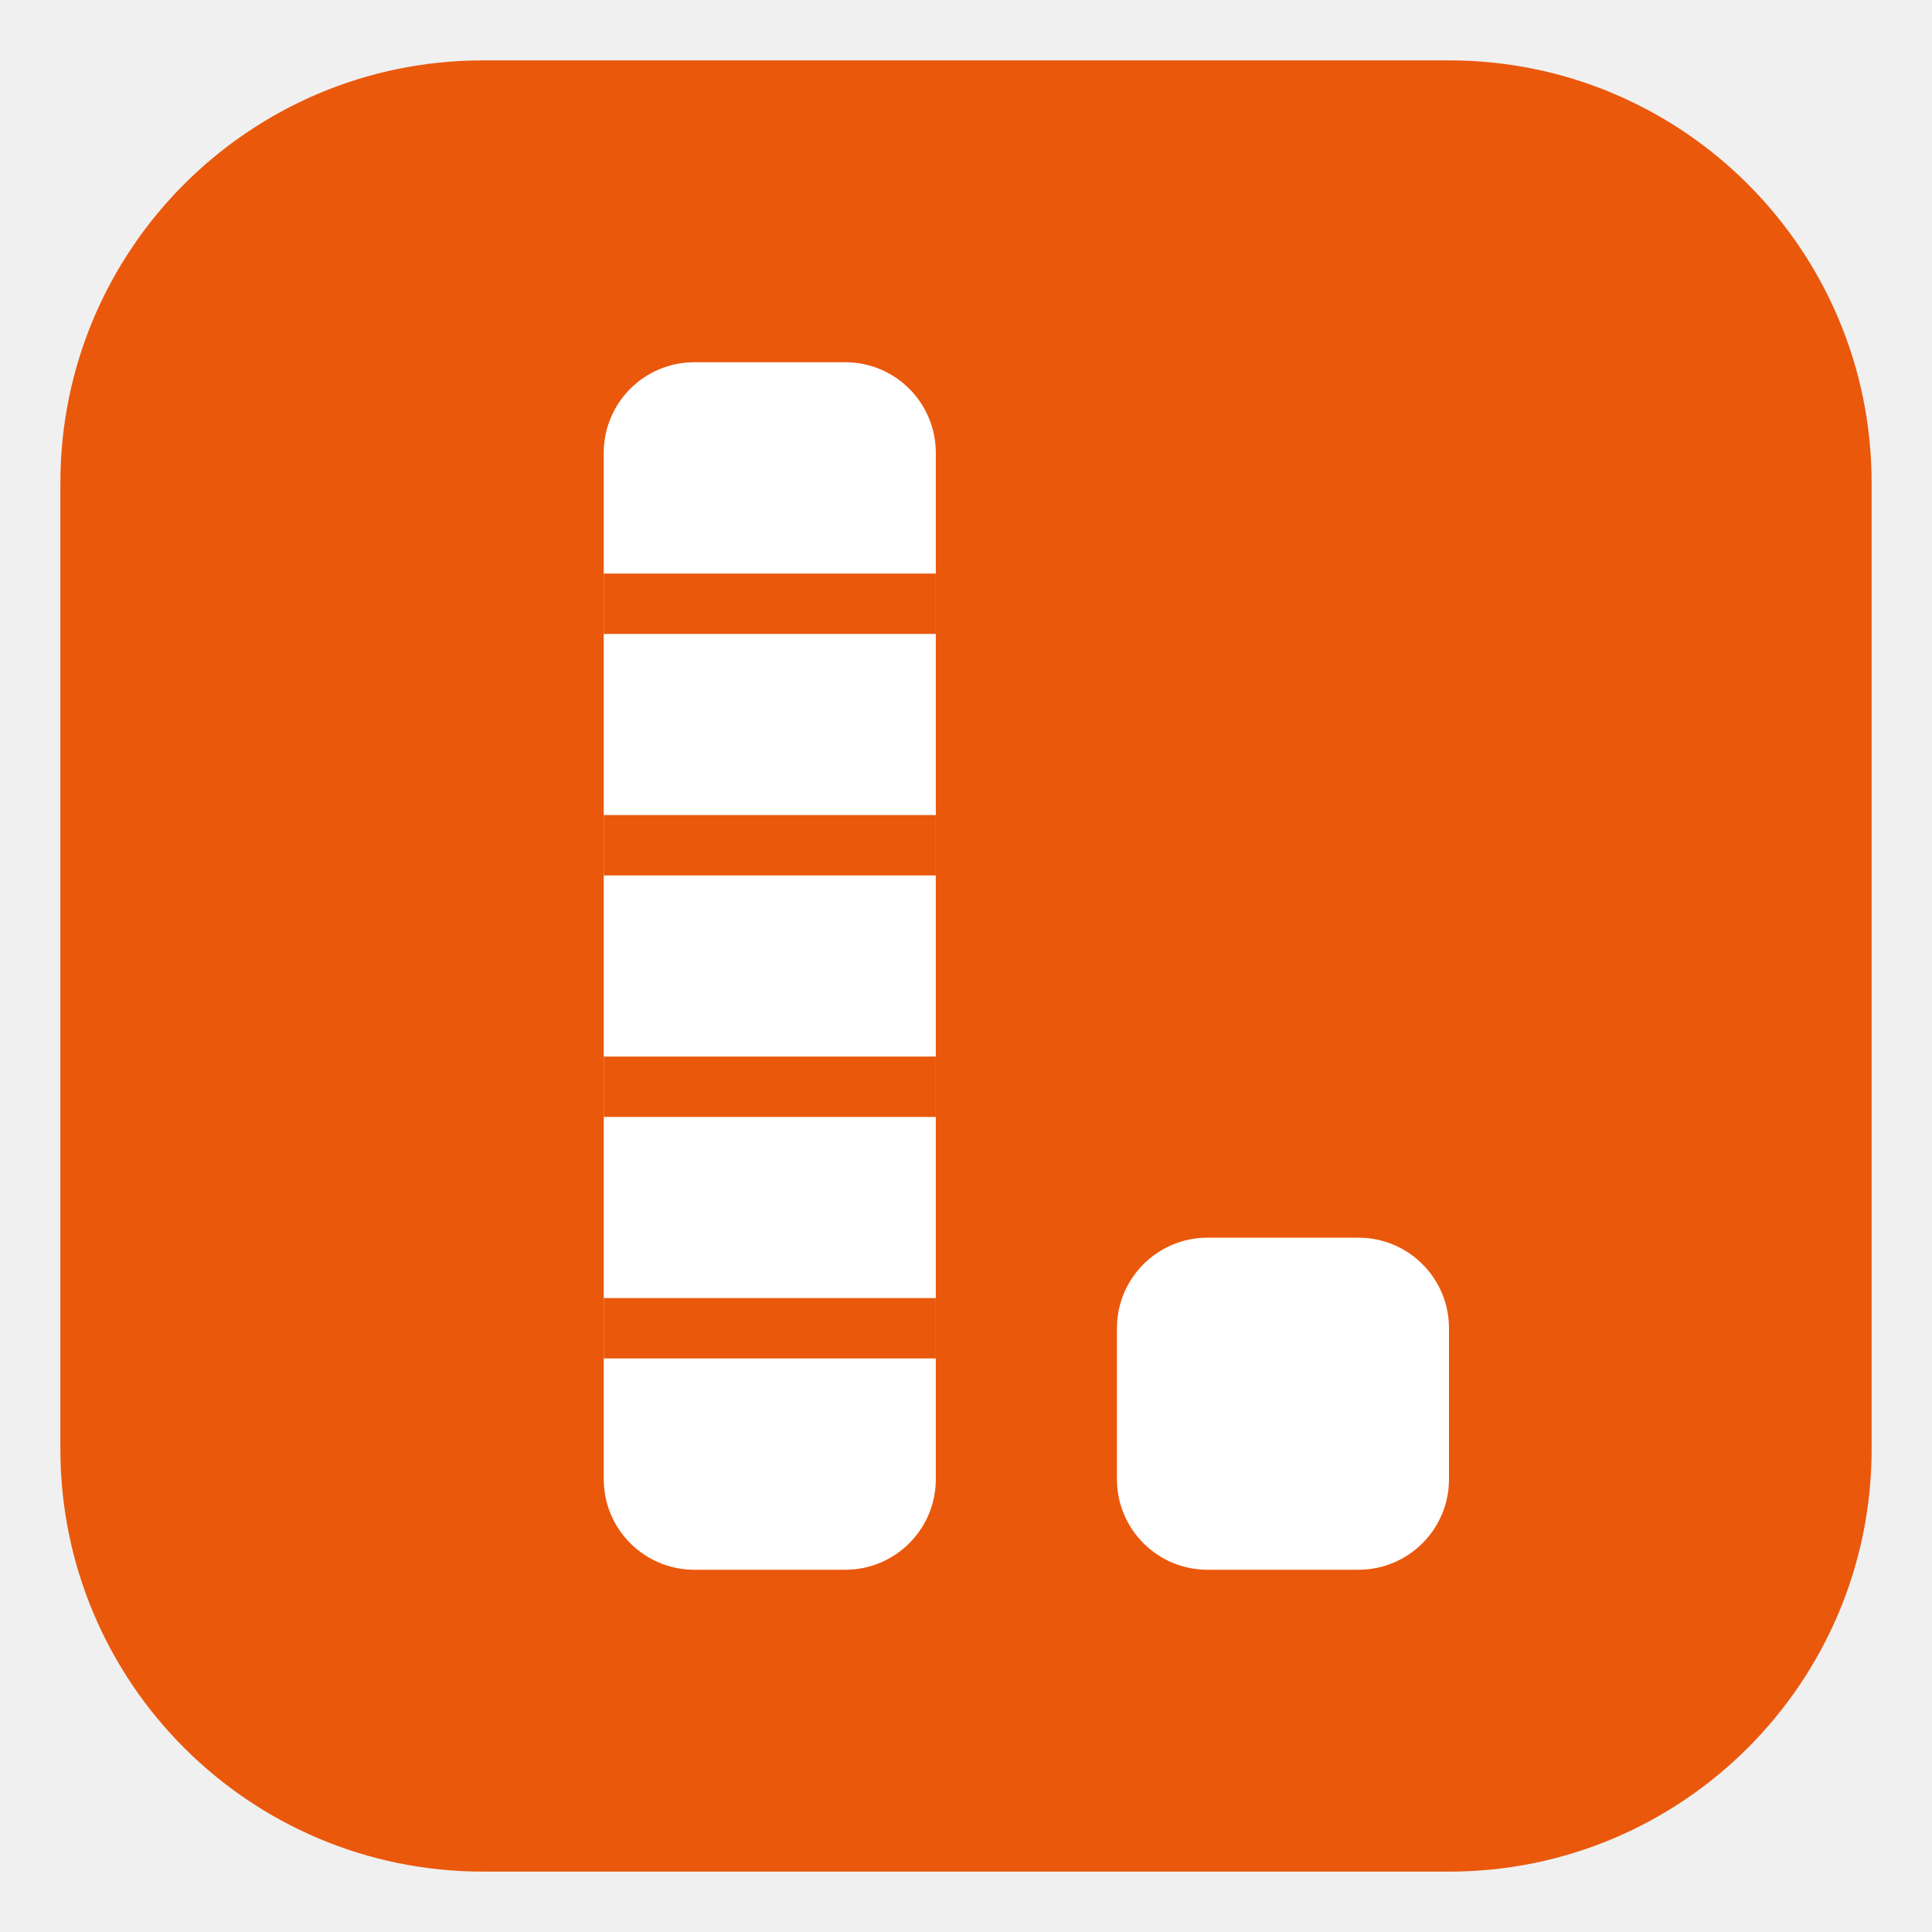
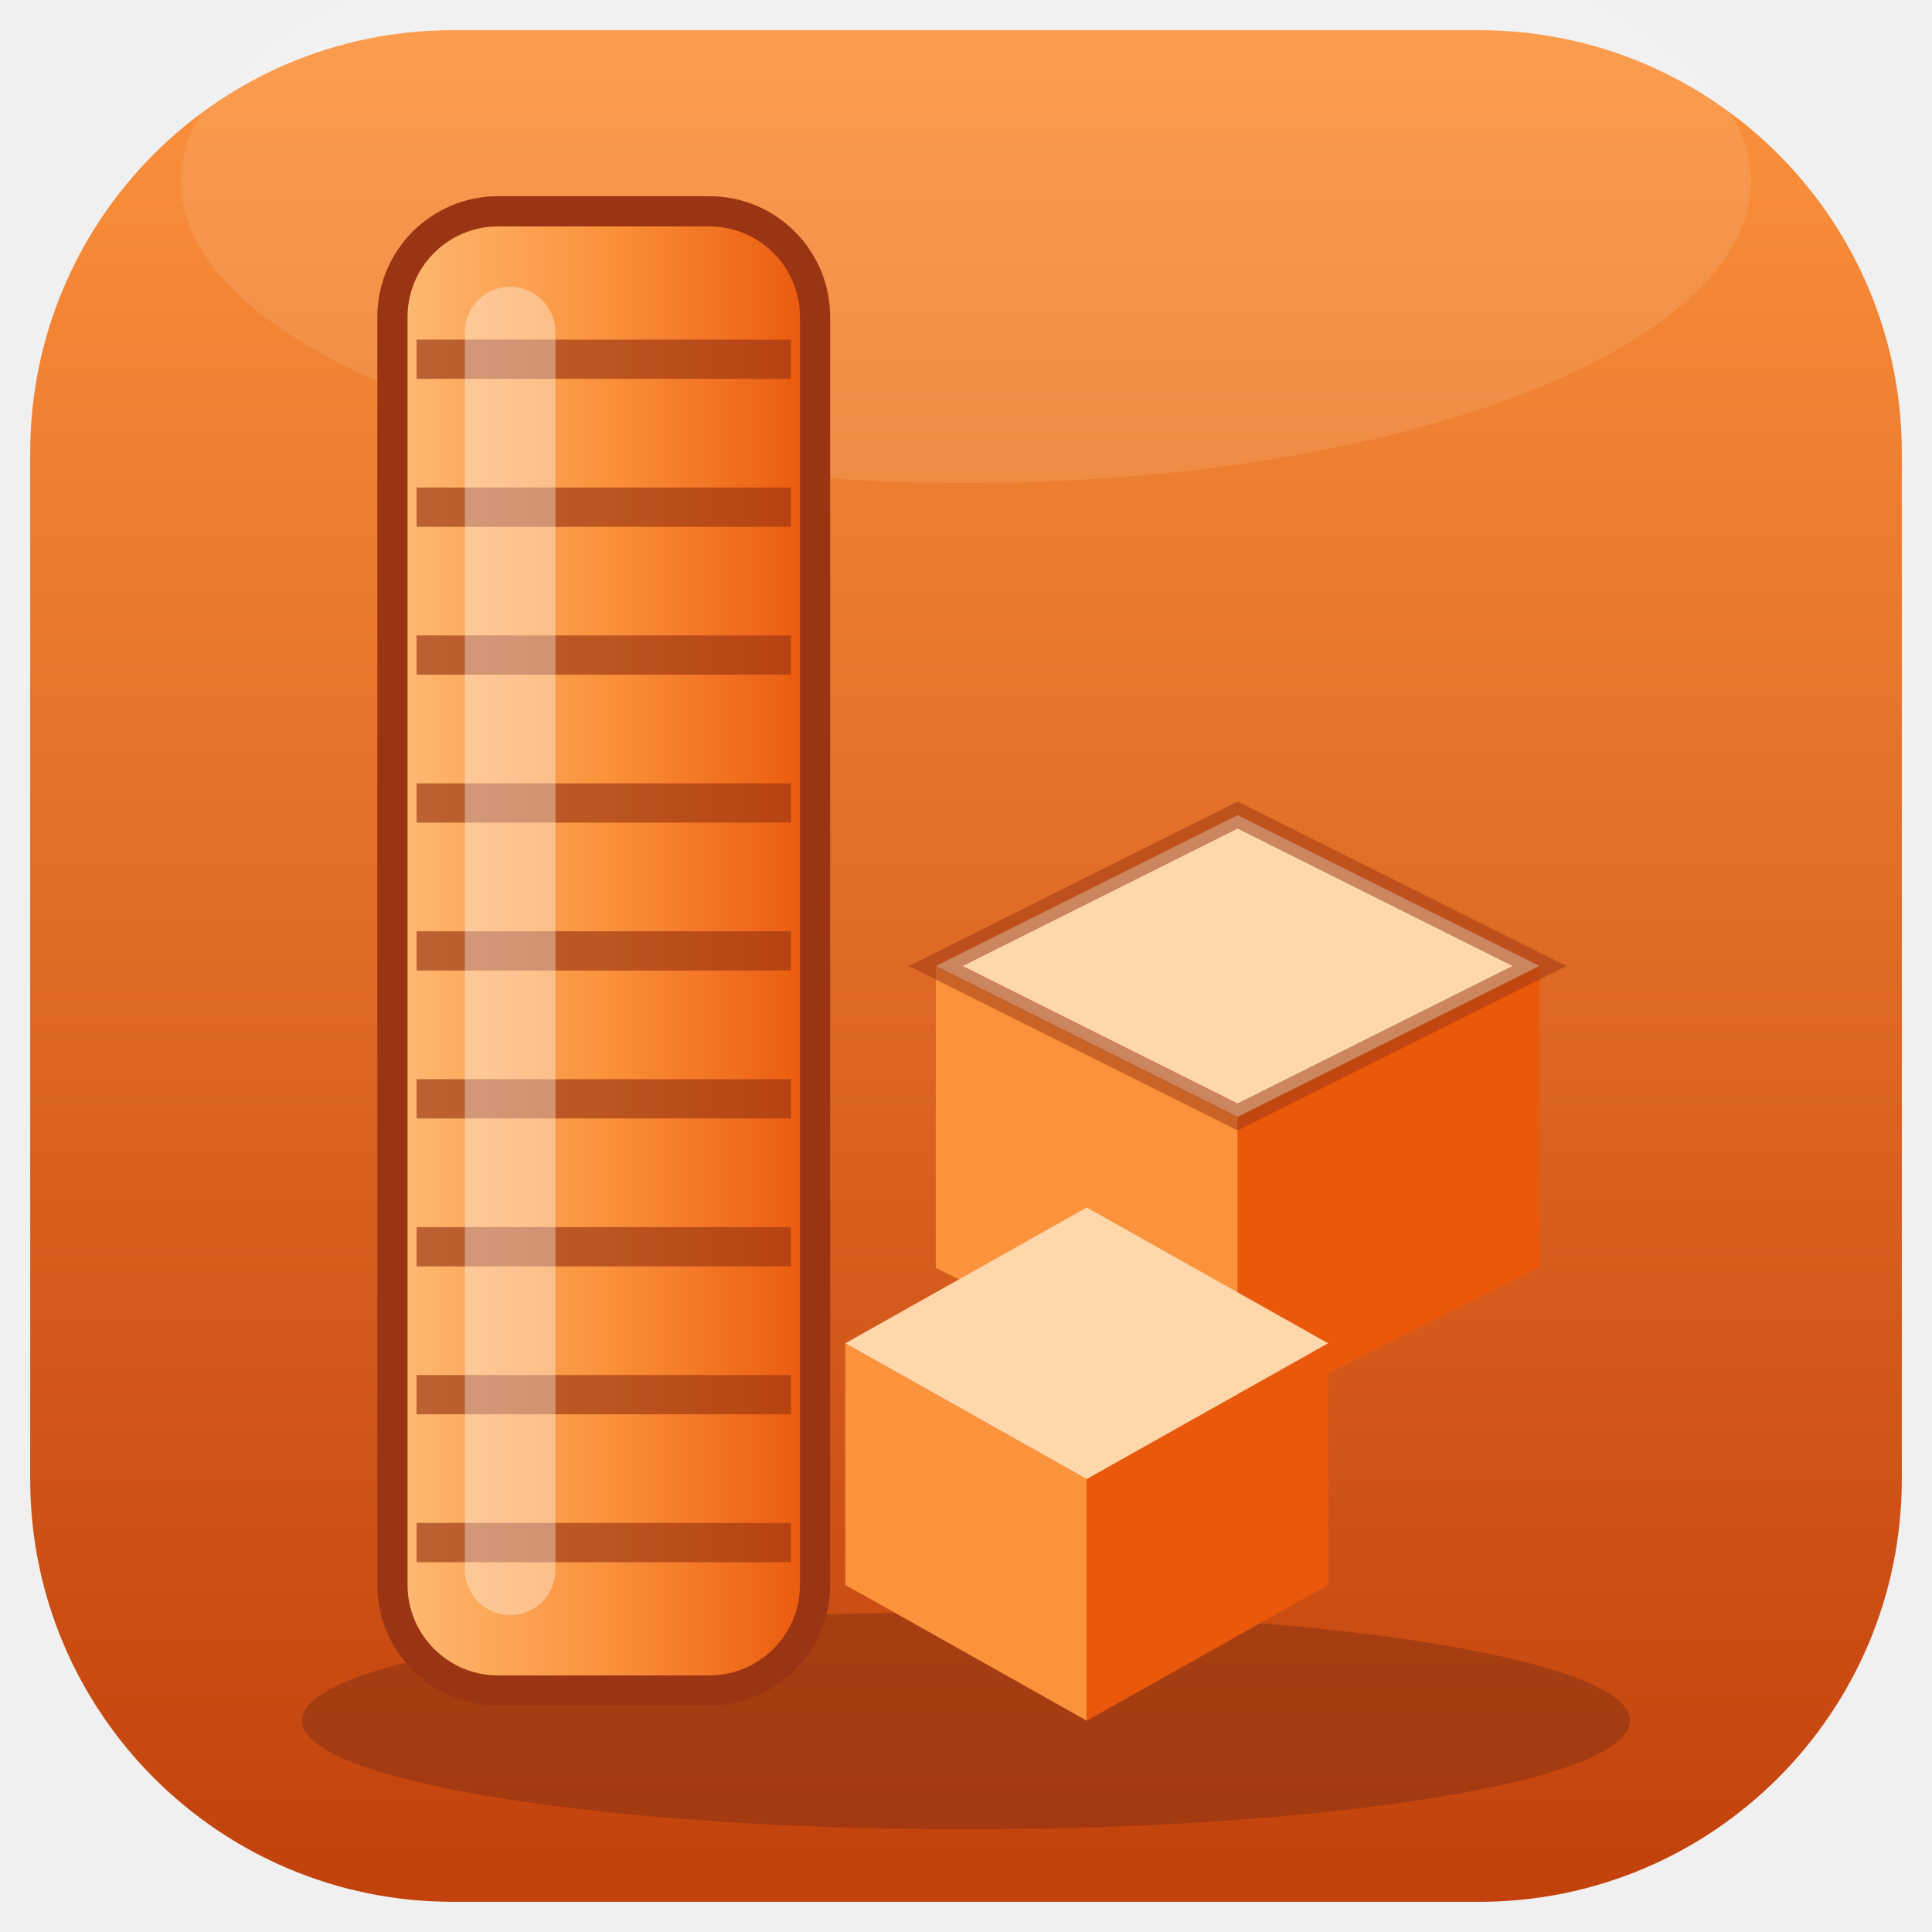
- <svg xmlns="http://www.w3.org/2000/svg" viewBox="0 0 64 64" role="img" aria-label="Build-a-Sum icon">
-   <rect x="2" y="2" width="60" height="60" rx="14" fill="#ea580c" />
-   <rect x="20" y="12" width="11" height="40" rx="3" fill="#ffffff" />
-   <path d="M20 20h11M20 28h11M20 36h11M20 44h11" stroke="#ea580c" stroke-width="2" />
-   <rect x="37" y="41" width="11" height="11" rx="3" fill="#ffffff" />
+ <svg xmlns="http://www.w3.org/2000/svg" viewBox="0 0 64 64">
+   <defs>
+     <linearGradient id="bg" x1="0" y1="0" x2="0" y2="1">
+       <stop offset="0" stop-color="#fb923c" />
+       <stop offset="1" stop-color="#c2410c" />
+     </linearGradient>
+     <linearGradient id="rod" x1="0" y1="0" x2="1" y2="0">
+       <stop offset="0" stop-color="#fdba74" />
+       <stop offset="0.5" stop-color="#fb923c" />
+       <stop offset="1" stop-color="#ea580c" />
+     </linearGradient>
+   </defs>
+   <rect x="1" y="1" width="62" height="62" rx="14" fill="url(#bg)" />
+   <ellipse cx="32" cy="6" rx="26" ry="10" fill="#ffffff" opacity="0.10" />
+   <ellipse cx="32" cy="57" rx="22" ry="3.6" fill="#7c2d12" opacity="0.45" />
+   <g>
+     <rect x="13" y="7" width="14" height="49" rx="3.5" fill="url(#rod)" stroke="#9a3412" stroke-width="1" />
+     <path d="M13.8 11.9h12.4M13.8 16.8h12.4M13.8 21.7h12.4M13.8 26.6h12.4M13.8 31.5h12.4M13.8 36.4h12.4M13.8 41.3h12.4M13.8 46.2h12.4M13.8 51.1h12.4" stroke="#9a3412" stroke-width="1.3" opacity="0.65" />
+     <rect x="15.4" y="9.5" width="3" height="44" rx="1.5" fill="#ffffff" opacity="0.35" />
+   </g>
+   <g>
+     <polygon points="41,27 51,32 41,37 31,32" fill="#fed7aa" />
+     <polygon points="31,32 41,37 41,47 31,42" fill="#fb923c" />
+     <polygon points="51,32 41,37 41,47 51,42" fill="#ea580c" />
+     <polygon points="41,27 51,32 41,37 31,32" fill="none" stroke="#9a3412" stroke-width="0.8" opacity="0.5" />
+   </g>
+   <g>
+     <polygon points="36,40 44,44.5 36,49 28,44.5" fill="#fed7aa" />
+     <polygon points="28,44.5 36,49 36,57 28,52.5" fill="#fb923c" />
+     <polygon points="44,44.5 36,49 36,57 44,52.5" fill="#ea580c" />
+   </g>
</svg>
